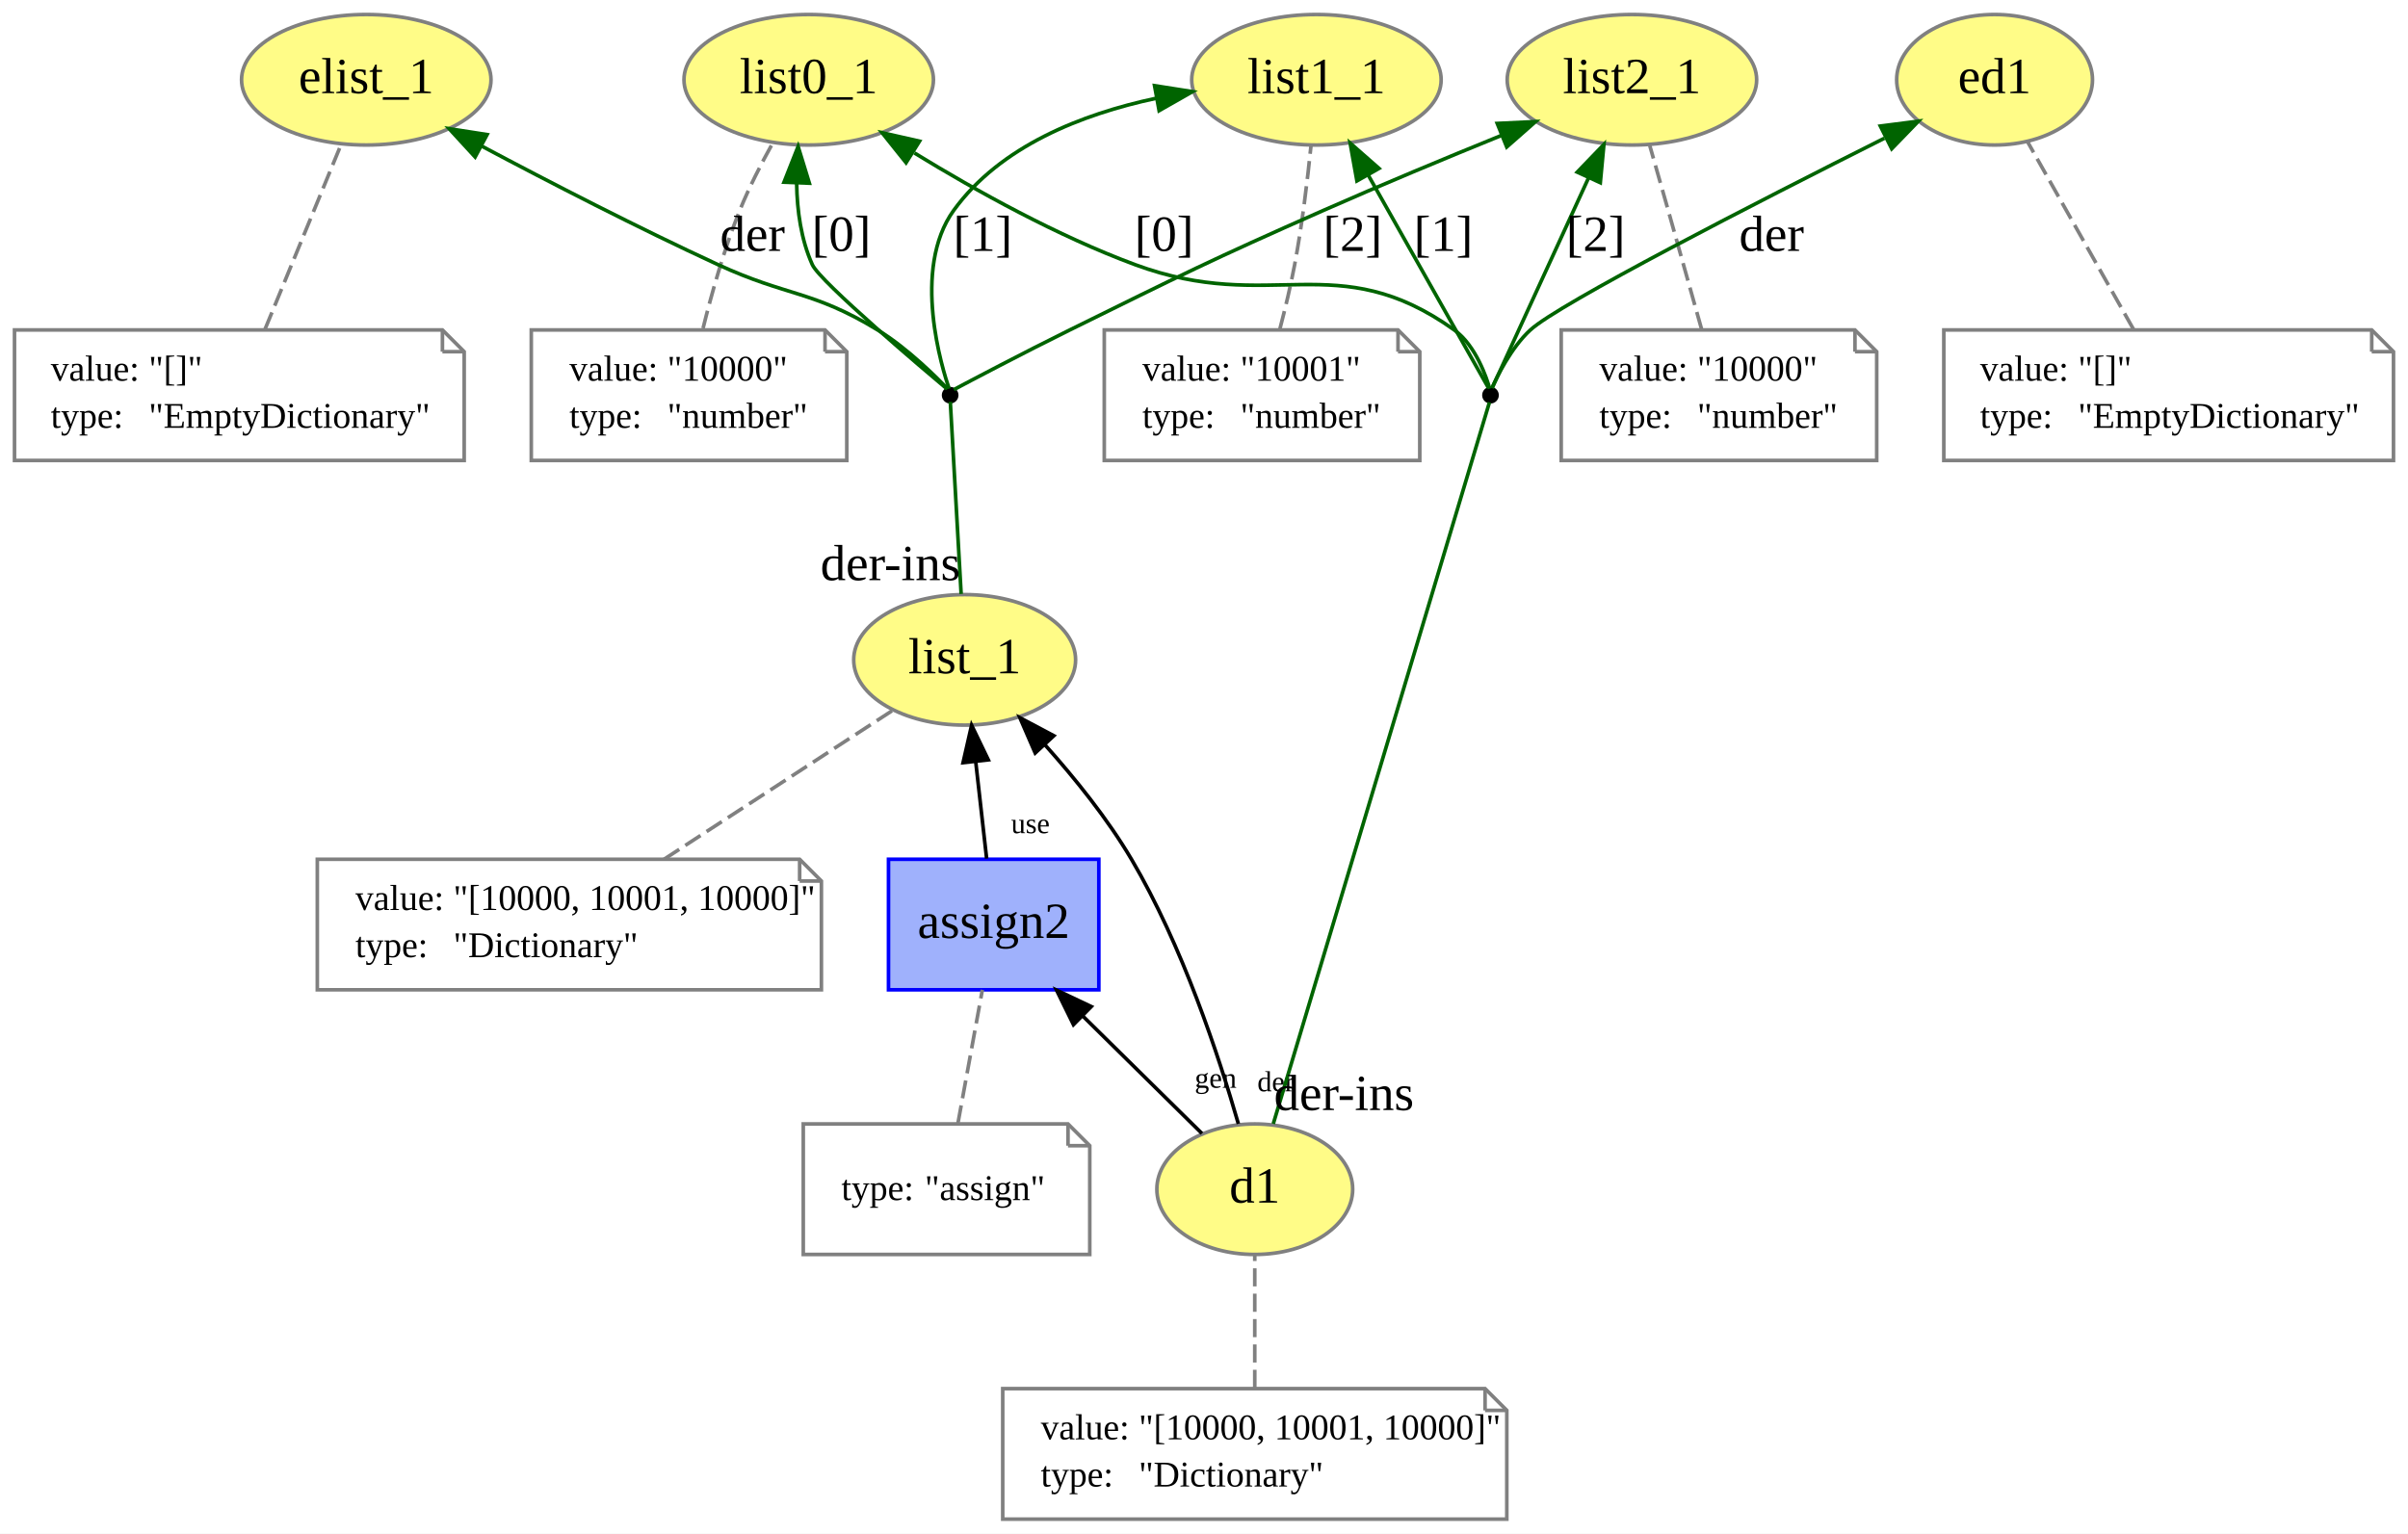
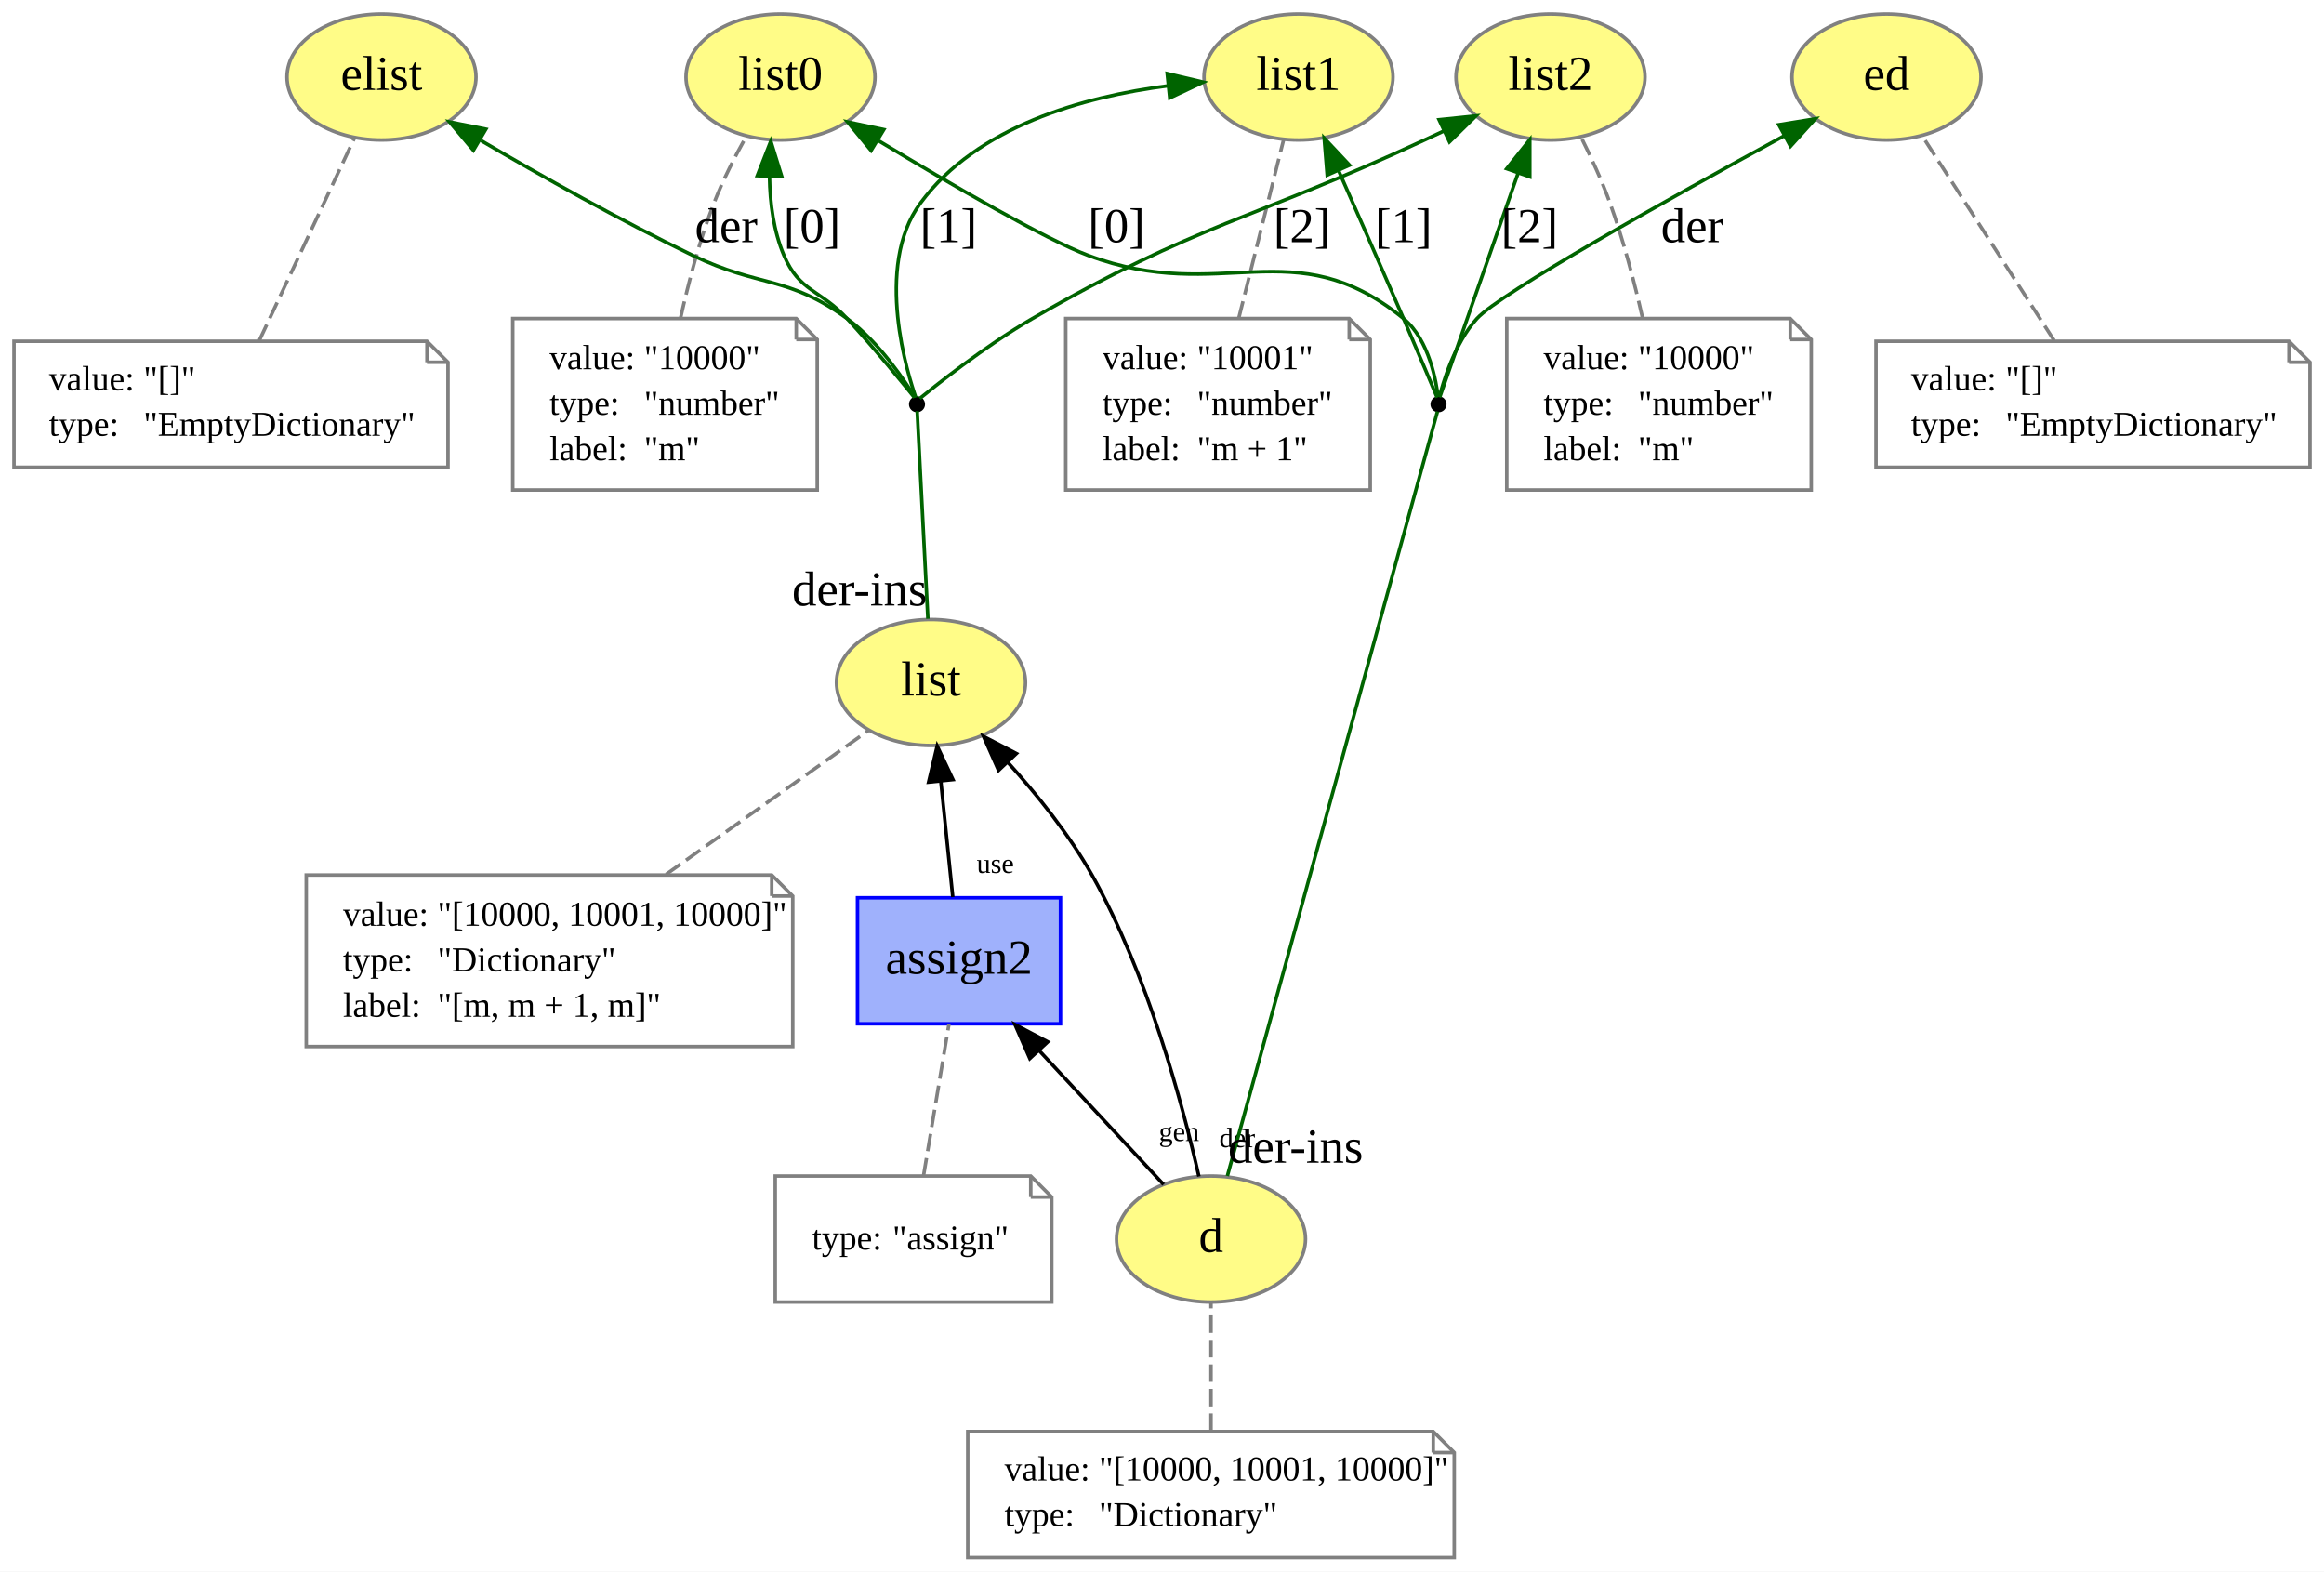
- <svg xmlns="http://www.w3.org/2000/svg" xmlns:xlink="http://www.w3.org/1999/xlink" width="664pt" height="423pt" viewBox="0.00 0.00 664.00 423.00">
-   <g id="graph0" class="graph" transform="scale(1 1) rotate(0) translate(4 419)">
-     <polygon fill="white" stroke="none" points="-4,4 -4,-419 660,-419 660,4 -4,4" />
+ <svg xmlns="http://www.w3.org/2000/svg" xmlns:xlink="http://www.w3.org/1999/xlink" width="664pt" height="449pt" viewBox="0.00 0.00 664.00 449.00">
+   <g id="graph0" class="graph" transform="scale(1 1) rotate(0) translate(4 445)">
+     <polygon fill="white" stroke="none" points="-4,4 -4,-445 660,-445 660,4 -4,4" />
    <g id="node1" class="node">
      <g id="a_node1">
-         <a xlink:href="http://example.org/elist_1" xlink:title="elist_1">
-           <ellipse fill="#fffc87" stroke="#808080" cx="97" cy="-397" rx="34.394" ry="18" />
-           <text text-anchor="middle" x="97" y="-393.3" font-family="Times New Roman,serif" font-size="14.00">elist_1</text>
+         <a xlink:href="http://example.org/elist" xlink:title="elist">
+           <ellipse fill="#fffc87" stroke="#808080" cx="105" cy="-423" rx="27" ry="18" />
+           <text text-anchor="middle" x="105" y="-419.3" font-family="Times New Roman,serif" font-size="14.00">elist</text>
        </a>
      </g>
    </g>
    <g id="node2" class="node">
-       <polygon fill="none" stroke="gray" points="118,-328 0,-328 0,-292 124,-292 124,-322 118,-328" />
-       <polyline fill="none" stroke="gray" points="118,-328 118,-322 " />
-       <polyline fill="none" stroke="gray" points="124,-322 118,-322 " />
-       <text text-anchor="start" x="10" y="-314" font-family="Times New Roman,serif" font-size="10.00">value:</text>
-       <text text-anchor="start" x="37" y="-314" font-family="Times New Roman,serif" font-size="10.00">"[]"</text>
-       <text text-anchor="start" x="10" y="-301" font-family="Times New Roman,serif" font-size="10.00">type:</text>
-       <text text-anchor="start" x="37" y="-301" font-family="Times New Roman,serif" font-size="10.00">"EmptyDictionary"</text>
+       <polygon fill="none" stroke="gray" points="118,-347.5 0,-347.5 0,-311.5 124,-311.5 124,-341.5 118,-347.5" />
+       <polyline fill="none" stroke="gray" points="118,-347.5 118,-341.5 " />
+       <polyline fill="none" stroke="gray" points="124,-341.5 118,-341.5 " />
+       <text text-anchor="start" x="10" y="-333.5" font-family="Times New Roman,serif" font-size="10.00">value:</text>
+       <text text-anchor="start" x="37" y="-333.5" font-family="Times New Roman,serif" font-size="10.00">"[]"</text>
+       <text text-anchor="start" x="10" y="-320.5" font-family="Times New Roman,serif" font-size="10.00">type:</text>
+       <text text-anchor="start" x="37" y="-320.5" font-family="Times New Roman,serif" font-size="10.00">"EmptyDictionary"</text>
    </g>
    <g id="edge1" class="edge">
-       <path fill="none" stroke="gray" stroke-dasharray="5,2" d="M69.083,-328.201C75.195,-343.045 83.973,-364.363 90.047,-379.115" />
+       <path fill="none" stroke="gray" stroke-dasharray="5,2" d="M70.088,-347.71C77.873,-364.276 89.564,-389.154 97.238,-405.483" />
    </g>
    <g id="node3" class="node">
      <g id="a_node3">
-         <a xlink:href="http://example.org/list_1" xlink:title="list_1">
-           <ellipse fill="#fffc87" stroke="#808080" cx="262" cy="-237" rx="30.595" ry="18" />
-           <text text-anchor="middle" x="262" y="-233.3" font-family="Times New Roman,serif" font-size="14.00">list_1</text>
+         <a xlink:href="http://example.org/list" xlink:title="list">
+           <ellipse fill="#fffc87" stroke="#808080" cx="262" cy="-250" rx="27" ry="18" />
+           <text text-anchor="middle" x="262" y="-246.3" font-family="Times New Roman,serif" font-size="14.00">list</text>
        </a>
      </g>
    </g>
    <g id="node11" class="node">
-       <ellipse fill="black" stroke="black" cx="258" cy="-310" rx="1.8" ry="1.8" />
+       <ellipse fill="black" stroke="black" cx="258" cy="-329.5" rx="1.8" ry="1.8" />
    </g>
    <g id="edge6" class="edge">
-       <path fill="none" stroke="darkgreen" d="M261.032,-255.187C259.959,-274.23 258.341,-302.954 258.047,-308.172" />
-       <text text-anchor="middle" x="241.532" y="-258.987" font-family="Times New Roman,serif" font-size="14.00">der-ins</text>
+       <path fill="none" stroke="darkgreen" d="M261.112,-268.2C260.044,-288.891 258.356,-321.603 258.049,-327.555" />
+       <text text-anchor="middle" x="241.612" y="-272" font-family="Times New Roman,serif" font-size="14.00">der-ins</text>
    </g>
    <g id="node4" class="node">
-       <polygon fill="none" stroke="gray" points="216.5,-182 83.5,-182 83.5,-146 222.5,-146 222.5,-176 216.5,-182" />
-       <polyline fill="none" stroke="gray" points="216.5,-182 216.5,-176 " />
-       <polyline fill="none" stroke="gray" points="222.5,-176 216.5,-176 " />
-       <text text-anchor="start" x="94" y="-168" font-family="Times New Roman,serif" font-size="10.00">value:</text>
-       <text text-anchor="start" x="121" y="-168" font-family="Times New Roman,serif" font-size="10.00">"[10000, 10001, 10000]"</text>
-       <text text-anchor="start" x="94" y="-155" font-family="Times New Roman,serif" font-size="10.00">type:</text>
-       <text text-anchor="start" x="121" y="-155" font-family="Times New Roman,serif" font-size="10.00">"Dictionary"</text>
+       <polygon fill="none" stroke="gray" points="216.5,-195 83.5,-195 83.5,-146 222.5,-146 222.5,-189 216.5,-195" />
+       <polyline fill="none" stroke="gray" points="216.5,-195 216.5,-189 " />
+       <polyline fill="none" stroke="gray" points="222.5,-189 216.5,-189 " />
+       <text text-anchor="start" x="94" y="-180.5" font-family="Times New Roman,serif" font-size="10.00">value:</text>
+       <text text-anchor="start" x="121" y="-180.5" font-family="Times New Roman,serif" font-size="10.00">"[10000, 10001, 10000]"</text>
+       <text text-anchor="start" x="94" y="-167.5" font-family="Times New Roman,serif" font-size="10.00">type:</text>
+       <text text-anchor="start" x="121" y="-167.5" font-family="Times New Roman,serif" font-size="10.00">"Dictionary"</text>
+       <text text-anchor="start" x="94" y="-154.5" font-family="Times New Roman,serif" font-size="10.00">label:</text>
+       <text text-anchor="start" x="121" y="-154.5" font-family="Times New Roman,serif" font-size="10.00">"[m, m + 1, m]"</text>
    </g>
    <g id="edge2" class="edge">
-       <path fill="none" stroke="gray" stroke-dasharray="5,2" d="M179.108,-182.006C198.507,-194.642 224.563,-211.614 242.247,-223.133" />
+       <path fill="none" stroke="gray" stroke-dasharray="5,2" d="M186.296,-195.174C205.328,-208.706 228.449,-225.145 244.092,-236.268" />
    </g>
    <g id="node5" class="node">
      <g id="a_node5">
-         <a xlink:href="http://example.org/list0_1" xlink:title="list0_1">
-           <ellipse fill="#fffc87" stroke="#808080" cx="219" cy="-397" rx="34.394" ry="18" />
-           <text text-anchor="middle" x="219" y="-393.3" font-family="Times New Roman,serif" font-size="14.00">list0_1</text>
+         <a xlink:href="http://example.org/list0" xlink:title="list0">
+           <ellipse fill="#fffc87" stroke="#808080" cx="219" cy="-423" rx="27" ry="18" />
+           <text text-anchor="middle" x="219" y="-419.3" font-family="Times New Roman,serif" font-size="14.00">list0</text>
        </a>
      </g>
    </g>
    <g id="node6" class="node">
-       <polygon fill="none" stroke="gray" points="223.5,-328 142.5,-328 142.5,-292 229.5,-292 229.5,-322 223.5,-328" />
-       <polyline fill="none" stroke="gray" points="223.5,-328 223.5,-322 " />
-       <polyline fill="none" stroke="gray" points="229.5,-322 223.5,-322 " />
-       <text text-anchor="start" x="153" y="-314" font-family="Times New Roman,serif" font-size="10.00">value:</text>
-       <text text-anchor="start" x="180" y="-314" font-family="Times New Roman,serif" font-size="10.00">"10000"</text>
-       <text text-anchor="start" x="153" y="-301" font-family="Times New Roman,serif" font-size="10.00">type:</text>
-       <text text-anchor="start" x="180" y="-301" font-family="Times New Roman,serif" font-size="10.00">"number"</text>
+       <polygon fill="none" stroke="gray" points="223.5,-354 142.5,-354 142.5,-305 229.5,-305 229.5,-348 223.5,-354" />
+       <polyline fill="none" stroke="gray" points="223.5,-354 223.5,-348 " />
+       <polyline fill="none" stroke="gray" points="229.5,-348 223.5,-348 " />
+       <text text-anchor="start" x="153" y="-339.5" font-family="Times New Roman,serif" font-size="10.00">value:</text>
+       <text text-anchor="start" x="180" y="-339.5" font-family="Times New Roman,serif" font-size="10.00">"10000"</text>
+       <text text-anchor="start" x="153" y="-326.5" font-family="Times New Roman,serif" font-size="10.00">type:</text>
+       <text text-anchor="start" x="180" y="-326.5" font-family="Times New Roman,serif" font-size="10.00">"number"</text>
+       <text text-anchor="start" x="153" y="-313.5" font-family="Times New Roman,serif" font-size="10.00">label:</text>
+       <text text-anchor="start" x="180" y="-313.5" font-family="Times New Roman,serif" font-size="10.00">"m"</text>
    </g>
    <g id="edge3" class="edge">
-       <path fill="none" stroke="gray" stroke-dasharray="5,2" d="M189.863,-328.443C192.274,-338.197 195.732,-350.474 200,-361 202.546,-367.279 205.927,-373.88 209.131,-379.636" />
+       <path fill="none" stroke="gray" stroke-dasharray="5,2" d="M190.419,-354.003C192.714,-364.315 195.906,-376.448 200,-387 202.501,-393.446 205.947,-400.196 209.219,-406.03" />
    </g>
    <g id="node7" class="node">
      <g id="a_node7">
-         <a xlink:href="http://example.org/list1_1" xlink:title="list1_1">
-           <ellipse fill="#fffc87" stroke="#808080" cx="359" cy="-397" rx="34.394" ry="18" />
-           <text text-anchor="middle" x="359" y="-393.3" font-family="Times New Roman,serif" font-size="14.00">list1_1</text>
+         <a xlink:href="http://example.org/list1" xlink:title="list1">
+           <ellipse fill="#fffc87" stroke="#808080" cx="367" cy="-423" rx="27" ry="18" />
+           <text text-anchor="middle" x="367" y="-419.3" font-family="Times New Roman,serif" font-size="14.00">list1</text>
        </a>
      </g>
    </g>
    <g id="node8" class="node">
-       <polygon fill="none" stroke="gray" points="381.5,-328 300.5,-328 300.5,-292 387.5,-292 387.5,-322 381.5,-328" />
-       <polyline fill="none" stroke="gray" points="381.5,-328 381.5,-322 " />
-       <polyline fill="none" stroke="gray" points="387.5,-322 381.5,-322 " />
-       <text text-anchor="start" x="311" y="-314" font-family="Times New Roman,serif" font-size="10.00">value:</text>
-       <text text-anchor="start" x="338" y="-314" font-family="Times New Roman,serif" font-size="10.00">"10001"</text>
-       <text text-anchor="start" x="311" y="-301" font-family="Times New Roman,serif" font-size="10.00">type:</text>
-       <text text-anchor="start" x="338" y="-301" font-family="Times New Roman,serif" font-size="10.00">"number"</text>
+       <polygon fill="none" stroke="gray" points="381.5,-354 300.5,-354 300.5,-305 387.5,-305 387.5,-348 381.5,-354" />
+       <polyline fill="none" stroke="gray" points="381.5,-354 381.5,-348 " />
+       <polyline fill="none" stroke="gray" points="387.5,-348 381.5,-348 " />
+       <text text-anchor="start" x="311" y="-339.5" font-family="Times New Roman,serif" font-size="10.00">value:</text>
+       <text text-anchor="start" x="338" y="-339.5" font-family="Times New Roman,serif" font-size="10.00">"10001"</text>
+       <text text-anchor="start" x="311" y="-326.5" font-family="Times New Roman,serif" font-size="10.00">type:</text>
+       <text text-anchor="start" x="338" y="-326.5" font-family="Times New Roman,serif" font-size="10.00">"number"</text>
+       <text text-anchor="start" x="311" y="-313.5" font-family="Times New Roman,serif" font-size="10.00">label:</text>
+       <text text-anchor="start" x="338" y="-313.5" font-family="Times New Roman,serif" font-size="10.00">"m + 1"</text>
    </g>
    <g id="edge4" class="edge">
-       <path fill="none" stroke="gray" stroke-dasharray="5,2" d="M348.944,-328.345C350.409,-333.945 351.912,-340.204 353,-346 355.032,-356.827 356.518,-369.108 357.502,-378.79" />
+       <path fill="none" stroke="gray" stroke-dasharray="5,2" d="M349.923,-354.064C353.943,-370.055 359.162,-390.817 362.767,-405.159" />
    </g>
    <g id="node9" class="node">
      <g id="a_node9">
-         <a xlink:href="http://example.org/list2_1" xlink:title="list2_1">
-           <ellipse fill="#fffc87" stroke="#808080" cx="446" cy="-397" rx="34.394" ry="18" />
-           <text text-anchor="middle" x="446" y="-393.3" font-family="Times New Roman,serif" font-size="14.00">list2_1</text>
+         <a xlink:href="http://example.org/list2" xlink:title="list2">
+           <ellipse fill="#fffc87" stroke="#808080" cx="439" cy="-423" rx="27" ry="18" />
+           <text text-anchor="middle" x="439" y="-419.3" font-family="Times New Roman,serif" font-size="14.00">list2</text>
        </a>
      </g>
    </g>
    <g id="node10" class="node">
-       <polygon fill="none" stroke="gray" points="507.5,-328 426.5,-328 426.5,-292 513.5,-292 513.5,-322 507.5,-328" />
-       <polyline fill="none" stroke="gray" points="507.5,-328 507.5,-322 " />
-       <polyline fill="none" stroke="gray" points="513.5,-322 507.5,-322 " />
-       <text text-anchor="start" x="437" y="-314" font-family="Times New Roman,serif" font-size="10.00">value:</text>
-       <text text-anchor="start" x="464" y="-314" font-family="Times New Roman,serif" font-size="10.00">"10000"</text>
-       <text text-anchor="start" x="437" y="-301" font-family="Times New Roman,serif" font-size="10.00">type:</text>
-       <text text-anchor="start" x="464" y="-301" font-family="Times New Roman,serif" font-size="10.00">"number"</text>
+       <polygon fill="none" stroke="gray" points="507.5,-354 426.5,-354 426.5,-305 513.5,-305 513.5,-348 507.5,-354" />
+       <polyline fill="none" stroke="gray" points="507.5,-354 507.5,-348 " />
+       <polyline fill="none" stroke="gray" points="513.5,-348 507.5,-348 " />
+       <text text-anchor="start" x="437" y="-339.5" font-family="Times New Roman,serif" font-size="10.00">value:</text>
+       <text text-anchor="start" x="464" y="-339.5" font-family="Times New Roman,serif" font-size="10.00">"10000"</text>
+       <text text-anchor="start" x="437" y="-326.5" font-family="Times New Roman,serif" font-size="10.00">type:</text>
+       <text text-anchor="start" x="464" y="-326.5" font-family="Times New Roman,serif" font-size="10.00">"number"</text>
+       <text text-anchor="start" x="437" y="-313.5" font-family="Times New Roman,serif" font-size="10.00">label:</text>
+       <text text-anchor="start" x="464" y="-313.5" font-family="Times New Roman,serif" font-size="10.00">"m"</text>
    </g>
    <g id="edge5" class="edge">
-       <path fill="none" stroke="gray" stroke-dasharray="5,2" d="M465.228,-328.131C462.531,-337.787 459.091,-350.071 456,-361 454.349,-366.838 452.53,-373.219 450.901,-378.915" />
+       <path fill="none" stroke="gray" stroke-dasharray="5,2" d="M465.291,-354.194C462.96,-364.43 459.82,-376.453 456,-387 453.699,-393.351 450.602,-400.081 447.682,-405.925" />
    </g>
    <g id="edge7" class="edge">
-       <path fill="none" stroke="darkgreen" d="M257.304,-311.741C254.866,-314.299 246.41,-322.885 238,-328 219.948,-338.979 213.186,-337.151 194,-346 171.923,-356.182 147.607,-368.719 128.843,-378.692" />
-       <polygon fill="darkgreen" stroke="darkgreen" points="127.014,-375.701 119.846,-383.504 130.315,-381.874 127.014,-375.701" />
-       <text text-anchor="middle" x="203.5" y="-349.8" font-family="Times New Roman,serif" font-size="14.00">der</text>
+       <path fill="none" stroke="darkgreen" d="M257.374,-331.545C255.167,-335.148 247.371,-347.211 238,-354 220.89,-366.397 213.024,-362.808 194,-372 173.265,-382.018 150.65,-394.748 133.406,-404.856" />
+       <polygon fill="darkgreen" stroke="darkgreen" points="131.25,-402.064 124.424,-410.167 134.813,-408.09 131.25,-402.064" />
+       <text text-anchor="middle" x="203.5" y="-375.8" font-family="Times New Roman,serif" font-size="14.00">der</text>
    </g>
    <g id="edge8" class="edge">
-       <path fill="none" stroke="darkgreen" d="M257.117,-311.74C251.61,-316.366 222.137,-341.257 220,-346 216.898,-352.887 215.788,-360.868 215.676,-368.403" />
-       <polygon fill="darkgreen" stroke="darkgreen" points="212.187,-368.745 216.077,-378.6 219.181,-368.47 212.187,-368.745" />
-       <text text-anchor="middle" x="228" y="-349.8" font-family="Times New Roman,serif" font-size="14.00">[0]</text>
+       <path fill="none" stroke="darkgreen" d="M257.263,-331.419C254.691,-334.612 245.848,-345.496 238,-354 230.328,-362.315 224.434,-361.591 220,-372 217.04,-378.949 215.976,-386.95 215.862,-394.485" />
+       <polygon fill="darkgreen" stroke="darkgreen" points="212.371,-394.803 216.233,-404.668 219.366,-394.547 212.371,-394.803" />
+       <text text-anchor="middle" x="228" y="-375.8" font-family="Times New Roman,serif" font-size="14.00">[0]</text>
    </g>
    <g id="edge9" class="edge">
-       <path fill="none" stroke="darkgreen" d="M257.713,-311.806C255.963,-316.877 247.181,-344.689 259,-361 271.834,-378.711 294.321,-387.52 314.724,-391.876" />
-       <polygon fill="darkgreen" stroke="darkgreen" points="314.364,-395.368 324.83,-393.724 315.623,-388.482 314.364,-395.368" />
-       <text text-anchor="middle" x="267" y="-349.8" font-family="Times New Roman,serif" font-size="14.00">[1]</text>
+       <path fill="none" stroke="darkgreen" d="M257.668,-331.414C255.639,-337.168 245.452,-368.711 259,-387 275.219,-408.896 305.418,-417.35 329.767,-420.495" />
+       <polygon fill="darkgreen" stroke="darkgreen" points="329.477,-423.984 339.786,-421.541 330.204,-417.021 329.477,-423.984" />
+       <text text-anchor="middle" x="267" y="-375.8" font-family="Times New Roman,serif" font-size="14.00">[1]</text>
    </g>
    <g id="edge10" class="edge">
-       <path fill="none" stroke="darkgreen" d="M259.02,-311.542C263.052,-313.682 278.284,-321.73 291,-328 321.848,-343.211 329.533,-347.114 361,-361 376.93,-368.029 394.72,-375.424 409.892,-381.596" />
-       <polygon fill="darkgreen" stroke="darkgreen" points="408.855,-384.952 419.438,-385.459 411.481,-378.463 408.855,-384.952" />
-       <text text-anchor="middle" x="369" y="-349.8" font-family="Times New Roman,serif" font-size="14.00">[2]</text>
+       <path fill="none" stroke="darkgreen" d="M258.778,-331.141C262.322,-334.04 277.352,-346.13 291,-354 338.383,-381.322 353.381,-381.988 403,-405 404.787,-405.829 406.622,-406.684 408.473,-407.549" />
+       <polygon fill="darkgreen" stroke="darkgreen" points="407.163,-410.8 417.703,-411.883 410.139,-404.464 407.163,-410.8" />
+       <text text-anchor="middle" x="368" y="-375.8" font-family="Times New Roman,serif" font-size="14.00">[2]</text>
    </g>
    <g id="node12" class="node">
      <g id="a_node12">
-         <a xlink:href="http://example.org/ed1" xlink:title="ed1">
-           <ellipse fill="#fffc87" stroke="#808080" cx="546" cy="-397" rx="27" ry="18" />
-           <text text-anchor="middle" x="546" y="-393.3" font-family="Times New Roman,serif" font-size="14.00">ed1</text>
+         <a xlink:href="http://example.org/ed" xlink:title="ed">
+           <ellipse fill="#fffc87" stroke="#808080" cx="535" cy="-423" rx="27" ry="18" />
+           <text text-anchor="middle" x="535" y="-419.3" font-family="Times New Roman,serif" font-size="14.00">ed</text>
        </a>
      </g>
    </g>
    <g id="node13" class="node">
-       <polygon fill="none" stroke="gray" points="650,-328 532,-328 532,-292 656,-292 656,-322 650,-328" />
-       <polyline fill="none" stroke="gray" points="650,-328 650,-322 " />
-       <polyline fill="none" stroke="gray" points="656,-322 650,-322 " />
-       <text text-anchor="start" x="542" y="-314" font-family="Times New Roman,serif" font-size="10.00">value:</text>
-       <text text-anchor="start" x="569" y="-314" font-family="Times New Roman,serif" font-size="10.00">"[]"</text>
-       <text text-anchor="start" x="542" y="-301" font-family="Times New Roman,serif" font-size="10.00">type:</text>
-       <text text-anchor="start" x="569" y="-301" font-family="Times New Roman,serif" font-size="10.00">"EmptyDictionary"</text>
+       <polygon fill="none" stroke="gray" points="650,-347.5 532,-347.5 532,-311.5 656,-311.5 656,-341.5 650,-347.5" />
+       <polyline fill="none" stroke="gray" points="650,-347.5 650,-341.5 " />
+       <polyline fill="none" stroke="gray" points="656,-341.5 650,-341.5 " />
+       <text text-anchor="start" x="542" y="-333.5" font-family="Times New Roman,serif" font-size="10.00">value:</text>
+       <text text-anchor="start" x="569" y="-333.5" font-family="Times New Roman,serif" font-size="10.00">"[]"</text>
+       <text text-anchor="start" x="542" y="-320.5" font-family="Times New Roman,serif" font-size="10.00">type:</text>
+       <text text-anchor="start" x="569" y="-320.5" font-family="Times New Roman,serif" font-size="10.00">"EmptyDictionary"</text>
    </g>
    <g id="edge11" class="edge">
-       <path fill="none" stroke="gray" stroke-dasharray="5,2" d="M584.286,-328.201C575.74,-343.336 563.392,-365.202 555.05,-379.975" />
+       <path fill="none" stroke="gray" stroke-dasharray="5,2" d="M582.903,-347.71C572.087,-364.483 555.777,-389.777 545.258,-406.091" />
    </g>
    <g id="node14" class="node">
      <g id="a_node14">
-         <a xlink:href="http://example.org/d1" xlink:title="d1">
+         <a xlink:href="http://example.org/d" xlink:title="d">
          <ellipse fill="#fffc87" stroke="#808080" cx="342" cy="-91" rx="27" ry="18" />
-           <text text-anchor="middle" x="342" y="-87.3" font-family="Times New Roman,serif" font-size="14.00">d1</text>
+           <text text-anchor="middle" x="342" y="-87.3" font-family="Times New Roman,serif" font-size="14.00">d</text>
        </a>
      </g>
    </g>
    <g id="edge21" class="edge">
-       <path fill="none" stroke="black" d="M337.478,-109.036C332.086,-127.741 322.013,-158.269 308,-182 301.413,-193.155 292.473,-204.26 284.226,-213.472" />
-       <polygon fill="black" stroke="black" points="281.452,-211.316 277.233,-221.035 286.592,-216.069 281.452,-211.316" />
-       <text text-anchor="middle" x="347.811" y="-118.009" font-family="Times New Roman,serif" font-size="8.00">der</text>
+       <path fill="none" stroke="black" d="M338.548,-108.872C333.765,-129.976 323.874,-166.767 308,-195 301.493,-206.574 292.308,-217.976 283.855,-227.3" />
+       <polygon fill="black" stroke="black" points="281.294,-224.914 277.001,-234.6 286.397,-229.705 281.294,-224.914" />
+       <text text-anchor="middle" x="349.483" y="-117.239" font-family="Times New Roman,serif" font-size="8.00">der</text>
    </g>
    <g id="node16" class="node">
-       <ellipse fill="black" stroke="black" cx="407" cy="-310" rx="1.8" ry="1.8" />
+       <ellipse fill="black" stroke="black" cx="407" cy="-329.5" rx="1.8" ry="1.8" />
    </g>
    <g id="edge13" class="edge">
-       <path fill="none" stroke="darkgreen" d="M347.1,-109.028C361.705,-157.785 402.885,-295.263 406.714,-308.044" />
-       <text text-anchor="middle" x="366.6" y="-112.828" font-family="Times New Roman,serif" font-size="14.00">der-ins</text>
+       <path fill="none" stroke="darkgreen" d="M346.675,-109.008C360.88,-160.694 402.809,-313.25 406.708,-327.439" />
+       <text text-anchor="middle" x="366.175" y="-112.808" font-family="Times New Roman,serif" font-size="14.00">der-ins</text>
    </g>
    <g id="node17" class="node">
      <g id="a_node17">
        <a xlink:href="http://example.org/assign2" xlink:title="assign2">
-           <polygon fill="#9fb1fc" stroke="#0000ff" points="299,-182 241,-182 241,-146 299,-146 299,-182" />
-           <text text-anchor="middle" x="270" y="-160.3" font-family="Times New Roman,serif" font-size="14.00">assign2</text>
+           <polygon fill="#9fb1fc" stroke="#0000ff" points="299,-188.5 241,-188.5 241,-152.5 299,-152.5 299,-188.5" />
+           <text text-anchor="middle" x="270" y="-166.8" font-family="Times New Roman,serif" font-size="14.00">assign2</text>
        </a>
      </g>
    </g>
    <g id="edge20" class="edge">
-       <path fill="none" stroke="black" d="M327.43,-106.368C318.015,-115.652 305.525,-127.968 294.598,-138.743" />
-       <polygon fill="black" stroke="black" points="292.003,-136.387 287.34,-145.901 296.918,-141.371 292.003,-136.387" />
-       <text text-anchor="middle" x="331.211" y="-118.984" font-family="Times New Roman,serif" font-size="8.00">gen</text>
+       <path fill="none" stroke="black" d="M328.457,-106.577C318.472,-117.325 304.649,-132.204 292.951,-144.796" />
+       <polygon fill="black" stroke="black" points="290.238,-142.574 285.996,-152.282 295.366,-147.338 290.238,-142.574" />
+       <text text-anchor="middle" x="332.87" y="-119.014" font-family="Times New Roman,serif" font-size="8.00">gen</text>
    </g>
    <g id="node15" class="node">
      <polygon fill="none" stroke="gray" points="405.5,-36 272.5,-36 272.5,-0 411.5,-0 411.5,-30 405.5,-36" />
      <polyline fill="none" stroke="gray" points="405.5,-36 405.5,-30 " />
      <polyline fill="none" stroke="gray" points="411.5,-30 405.5,-30 " />
      <text text-anchor="start" x="283" y="-22" font-family="Times New Roman,serif" font-size="10.00">value:</text>
      <text text-anchor="start" x="310" y="-22" font-family="Times New Roman,serif" font-size="10.00">"[10000, 10001, 10000]"</text>
      <text text-anchor="start" x="283" y="-9" font-family="Times New Roman,serif" font-size="10.00">type:</text>
      <text text-anchor="start" x="310" y="-9" font-family="Times New Roman,serif" font-size="10.00">"Dictionary"</text>
    </g>
    <g id="edge12" class="edge">
      <path fill="none" stroke="gray" stroke-dasharray="5,2" d="M342,-36.187C342,-47.35 342,-61.84 342,-72.971" />
    </g>
    <g id="edge15" class="edge">
-       <path fill="none" stroke="darkgreen" d="M406.785,-311.8C406,-314.554 403.018,-323.7 397,-328 364.519,-351.209 346.44,-332.145 309,-346 287.642,-353.904 265.252,-366.324 248.146,-376.809" />
-       <polygon fill="darkgreen" stroke="darkgreen" points="245.845,-374.12 239.227,-382.393 249.56,-380.053 245.845,-374.12" />
-       <text text-anchor="middle" x="317" y="-349.8" font-family="Times New Roman,serif" font-size="14.00">[0]</text>
+       <path fill="none" stroke="darkgreen" d="M406.888,-331.599C406.441,-335.381 404.429,-347.956 397,-354 365.357,-379.743 345.22,-357.743 307,-372 294.953,-376.494 267.922,-392.189 246.975,-404.811" />
+       <polygon fill="darkgreen" stroke="darkgreen" points="244.88,-401.988 238.144,-410.166 248.51,-407.974 244.88,-401.988" />
+       <text text-anchor="middle" x="315" y="-375.8" font-family="Times New Roman,serif" font-size="14.00">[0]</text>
    </g>
    <g id="edge16" class="edge">
-       <path fill="none" stroke="darkgreen" d="M406.461,-311.955C403.22,-317.693 386.038,-348.12 373.274,-370.723" />
-       <polygon fill="darkgreen" stroke="darkgreen" points="370.167,-369.107 368.298,-379.536 376.262,-372.549 370.167,-369.107" />
-       <text text-anchor="middle" x="394" y="-349.8" font-family="Times New Roman,serif" font-size="14.00">[1]</text>
+       <path fill="none" stroke="darkgreen" d="M406.623,-331.398C405.309,-334.524 400.808,-345.212 397,-354 390.968,-367.92 384.149,-383.397 378.538,-396.064" />
+       <polygon fill="darkgreen" stroke="darkgreen" points="375.191,-394.977 374.335,-405.538 381.59,-397.816 375.191,-394.977" />
+       <text text-anchor="middle" x="397" y="-375.8" font-family="Times New Roman,serif" font-size="14.00">[1]</text>
    </g>
    <g id="edge17" class="edge">
-       <path fill="none" stroke="darkgreen" d="M407.438,-311.955C410.045,-317.636 423.753,-347.514 434.09,-370.043" />
-       <polygon fill="darkgreen" stroke="darkgreen" points="430.92,-371.527 438.272,-379.156 437.282,-368.607 430.92,-371.527" />
-       <text text-anchor="middle" x="436" y="-349.8" font-family="Times New Roman,serif" font-size="14.00">[2]</text>
+       <path fill="none" stroke="darkgreen" d="M407.359,-331.528C409.544,-337.774 421.232,-371.194 429.768,-395.603" />
+       <polygon fill="darkgreen" stroke="darkgreen" points="426.479,-396.8 433.084,-405.084 433.087,-394.489 426.479,-396.8" />
+       <text text-anchor="middle" x="433" y="-375.8" font-family="Times New Roman,serif" font-size="14.00">[2]</text>
    </g>
    <g id="edge14" class="edge">
-       <path fill="none" stroke="darkgreen" d="M407.447,-312.047C408.718,-314.924 412.612,-323.057 418,-328 425.923,-335.27 480.33,-363.147 515.615,-380.872" />
-       <polygon fill="darkgreen" stroke="darkgreen" points="514.497,-384.226 525.005,-385.576 517.632,-377.968 514.497,-384.226" />
-       <text text-anchor="middle" x="484.5" y="-349.8" font-family="Times New Roman,serif" font-size="14.00">der</text>
+       <path fill="none" stroke="darkgreen" d="M407.241,-331.516C408.116,-335.027 411.432,-346.822 418,-354 424.676,-361.296 473.185,-388.412 505.61,-406.119" />
+       <polygon fill="darkgreen" stroke="darkgreen" points="504.229,-409.353 514.686,-411.06 507.576,-403.204 504.229,-409.353" />
+       <text text-anchor="middle" x="479.5" y="-375.8" font-family="Times New Roman,serif" font-size="14.00">der</text>
    </g>
    <g id="edge19" class="edge">
-       <path fill="none" stroke="black" d="M268.063,-182.187C267.159,-190.211 266.062,-199.953 265.05,-208.931" />
-       <polygon fill="black" stroke="black" points="261.561,-208.642 263.919,-218.971 268.516,-209.426 261.561,-208.642" />
-       <text text-anchor="middle" x="280.132" y="-189.194" font-family="Times New Roman,serif" font-size="8.00">use</text>
+       <path fill="none" stroke="black" d="M268.225,-188.7C267.22,-198.432 265.941,-210.824 264.804,-221.84" />
+       <polygon fill="black" stroke="black" points="261.316,-221.542 263.77,-231.848 268.279,-222.261 261.316,-221.542" />
+       <text text-anchor="middle" x="280.376" y="-195.594" font-family="Times New Roman,serif" font-size="8.00">use</text>
    </g>
    <g id="node18" class="node">
      <polygon fill="none" stroke="gray" points="290.5,-109 217.5,-109 217.5,-73 296.5,-73 296.5,-103 290.5,-109" />
      <polyline fill="none" stroke="gray" points="290.5,-109 290.5,-103 " />
      <polyline fill="none" stroke="gray" points="296.5,-103 290.5,-103 " />
      <text text-anchor="start" x="228" y="-88" font-family="Times New Roman,serif" font-size="10.00">type:</text>
      <text text-anchor="start" x="251" y="-88" font-family="Times New Roman,serif" font-size="10.00">"assign"</text>
    </g>
    <g id="edge18" class="edge">
-       <path fill="none" stroke="gray" stroke-dasharray="5,2" d="M260.147,-109.187C262.191,-120.35 264.844,-134.84 266.882,-145.971" />
+       <path fill="none" stroke="gray" stroke-dasharray="5,2" d="M259.885,-109.2C262.039,-122.043 264.971,-139.517 267.123,-152.348" />
    </g>
  </g>
</svg>
